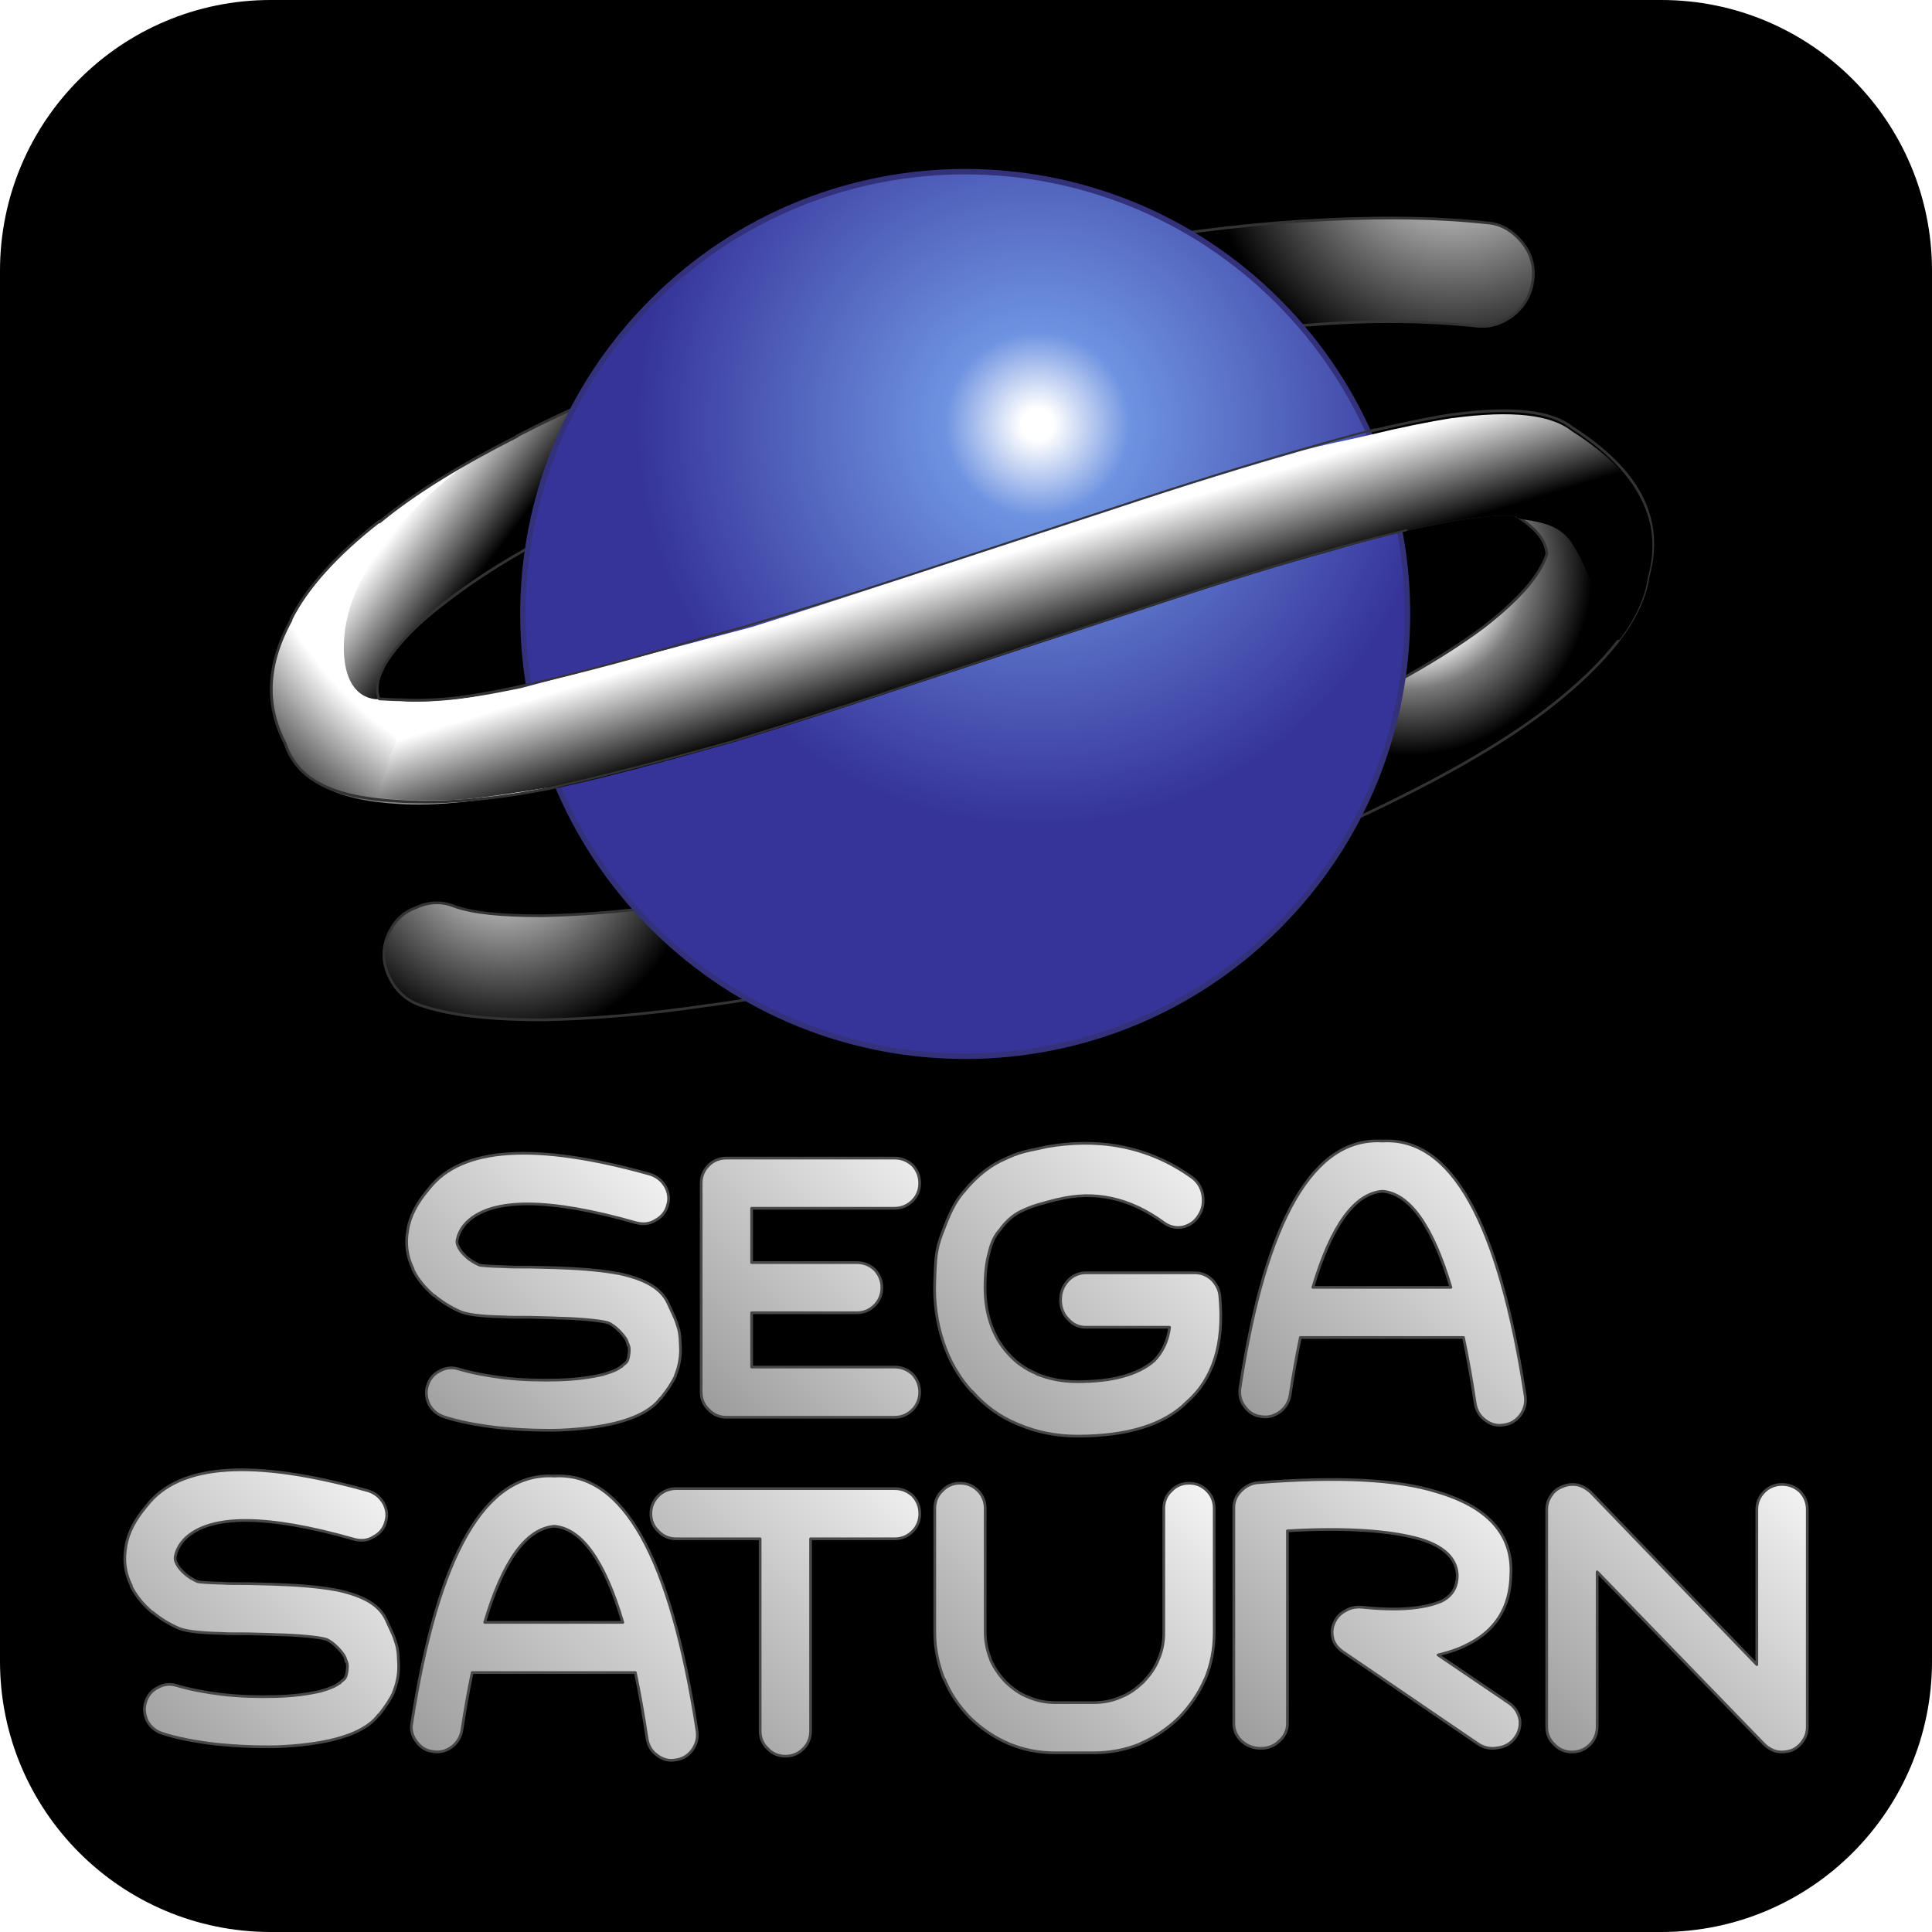
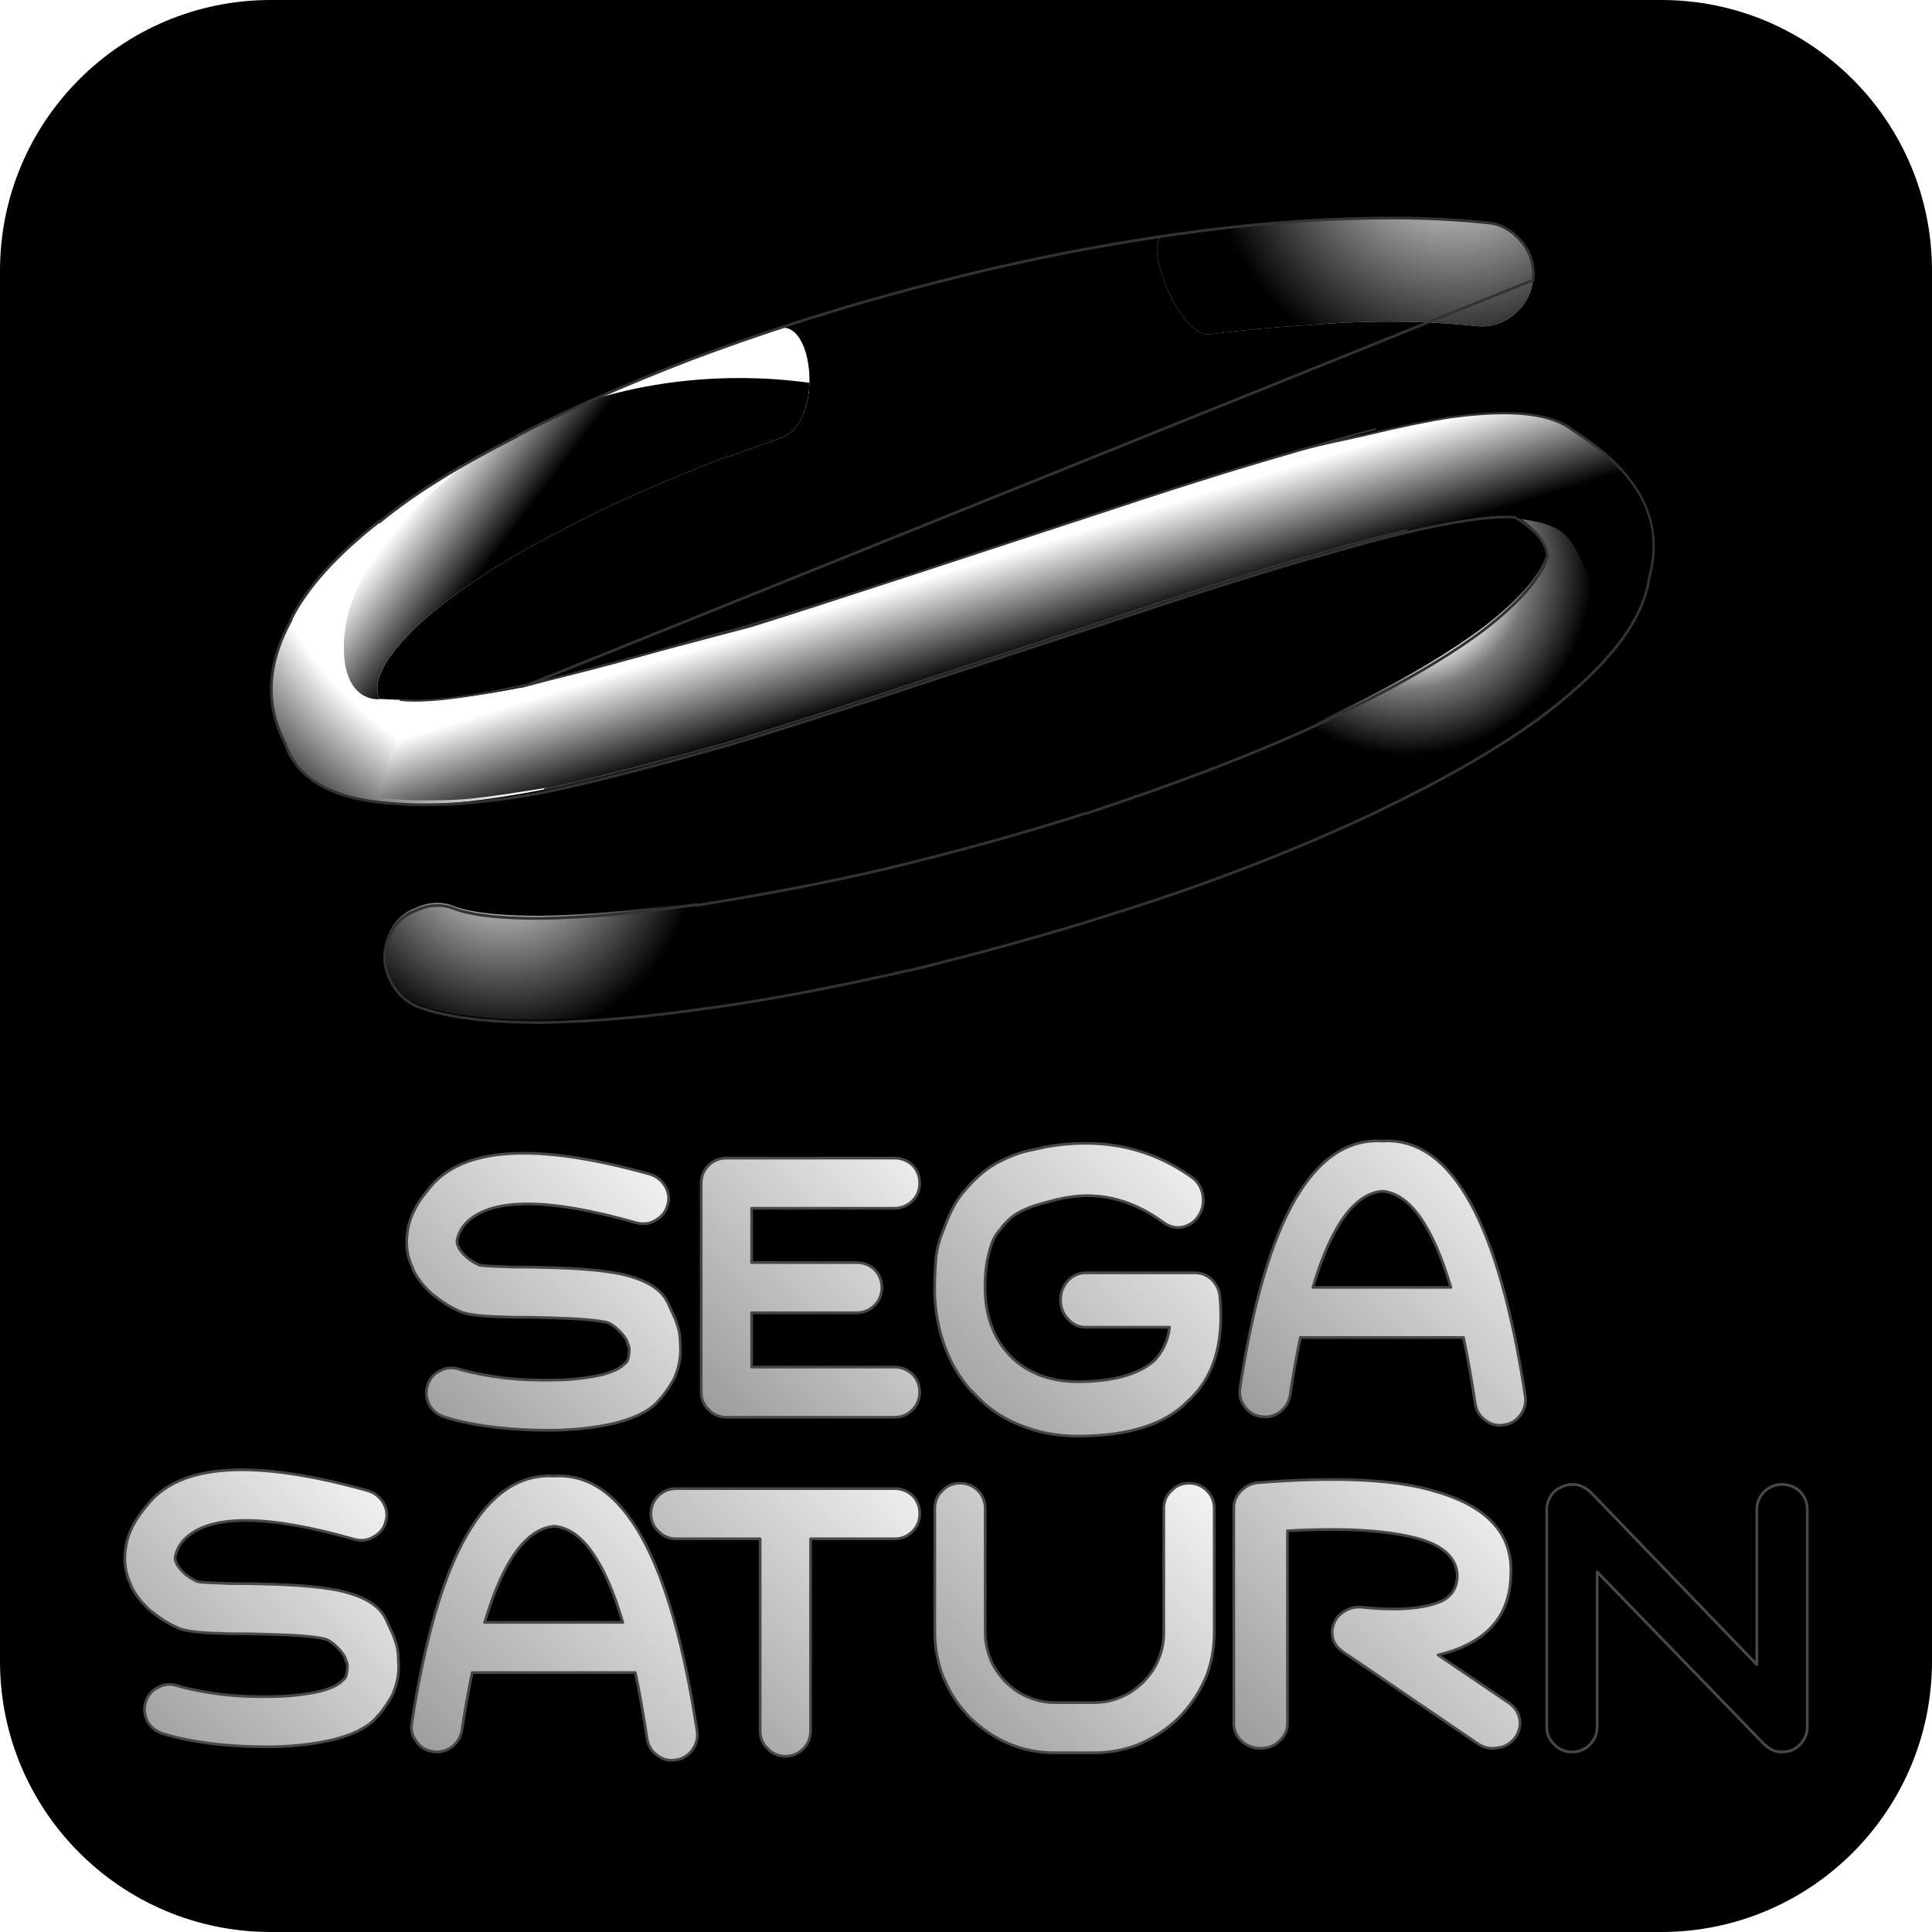
<svg xmlns="http://www.w3.org/2000/svg" xmlns:xlink="http://www.w3.org/1999/xlink" viewBox="0 0 1024 1024">
  <defs>
    <style>
      .cls-1 {
-         fill: url(#linear-gradient-10);
+         fill: #000000;
      }

      .cls-1, .cls-2, .cls-3, .cls-4, .cls-5, .cls-6, .cls-7, .cls-8, .cls-9, .cls-10 {
        stroke: #484848;
      }

      .cls-1, .cls-2, .cls-3, .cls-4, .cls-5, .cls-6, .cls-7, .cls-8, .cls-9, .cls-10, .cls-11 {
        stroke-width: 1.44px;
      }

      .cls-1, .cls-2, .cls-3, .cls-4, .cls-5, .cls-6, .cls-7, .cls-8, .cls-9, .cls-10, .cls-11, .cls-12, .cls-13 {
        stroke-linecap: round;
        stroke-linejoin: round;
      }

      .cls-14 {
        fill: url(#White_Black-2);
      }

      .cls-14, .cls-15, .cls-16, .cls-17, .cls-18, .cls-19, .cls-20, .cls-21 {
        stroke-width: 0px;
      }

      .cls-2 {
        fill: url(#linear-gradient-2);
      }

      .cls-3 {
        fill: url(#linear-gradient-4);
      }

      .cls-4 {
        fill: url(#linear-gradient-5);
      }

      .cls-5 {
        fill: url(#linear-gradient-6);
      }

      .cls-6 {
        fill: url(#linear-gradient-7);
      }

      .cls-7 {
        fill: url(#linear-gradient-8);
      }

      .cls-8 {
        fill: url(#linear-gradient-9);
      }

      .cls-9 {
        fill: url(#linear-gradient-3);
      }

      .cls-15 {
        fill: url(#radial-gradient);
      }

      .cls-16 {
        fill: url(#linear-gradient-11);
      }

      .cls-17 {
        fill: url(#linear-gradient-12);
      }

      .cls-18 {
-         fill: #000;
+         fill: #000000;
        mix-blend-mode: multiply;
      }

      .cls-10 {
        fill: url(#linear-gradient);
      }

      .cls-19 {
        fill: url(#White_Black);
      }

      .cls-11, .cls-12 {
        fill: none;
        stroke: #333;
      }

      .cls-20 {
        fill: url(#radial-gradient-2);
      }

      .cls-22 {
        isolation: isolate;
      }

      .cls-21 {
        fill: #ccc;
      }

      .cls-13 {
        fill: url(#radial-gradient-3);
        stroke: #33317a;
        stroke-width: 2.88px;
      }
    </style>
    <linearGradient id="linear-gradient" x1="215.55" y1="758.66" x2="356.53" y2="617.68" gradientUnits="userSpaceOnUse">
      <stop offset="0" stop-color="#999" />
      <stop offset=".98" stop-color="#f3f3f3" />
    </linearGradient>
    <linearGradient id="linear-gradient-2" x1="63.54" y1="929.06" x2="207.19" y2="785.42" xlink:href="#linear-gradient" />
    <linearGradient id="linear-gradient-3" x1="365.33" y1="746.72" x2="502.59" y2="609.45" xlink:href="#linear-gradient" />
    <linearGradient id="linear-gradient-4" x1="495.85" y1="761.26" x2="646.94" y2="610.16" xlink:href="#linear-gradient" />
    <linearGradient id="linear-gradient-5" x1="669.82" y1="767.1" x2="817.72" y2="619.2" xlink:href="#linear-gradient" />
    <linearGradient id="linear-gradient-6" x1="228.97" y1="946.61" x2="384.32" y2="791.26" xlink:href="#linear-gradient" />
    <linearGradient id="linear-gradient-7" x1="335.55" y1="911.66" x2="480.79" y2="766.41" xlink:href="#linear-gradient" />
    <linearGradient id="linear-gradient-8" x1="487.33" y1="925.1" x2="634.16" y2="778.26" xlink:href="#linear-gradient" />
    <linearGradient id="linear-gradient-9" x1="654.51" y1="931.61" x2="802.41" y2="783.71" xlink:href="#linear-gradient" />
    <linearGradient id="linear-gradient-10" x1="816.13" y1="930.42" x2="959.78" y2="786.77" xlink:href="#linear-gradient" />
    <radialGradient id="radial-gradient" cx="746.06" cy="302.26" fx="746.06" fy="302.26" r="98.97" gradientUnits="userSpaceOnUse">
      <stop offset=".43" stop-color="#fff" />
      <stop offset=".64" stop-color="#7a7a7a" />
      <stop offset=".99" stop-color="#000" />
    </radialGradient>
    <radialGradient id="White_Black" data-name="White, Black" cx="267.24" cy="449.12" fx="267.24" fy="449.12" r="102.15" gradientUnits="userSpaceOnUse">
      <stop offset="0" stop-color="#fff" />
      <stop offset="1" stop-color="#000" />
    </radialGradient>
    <radialGradient id="radial-gradient-2" cx="317.79" cy="234.18" fx="317.79" fy="234.18" r="234.06" gradientUnits="userSpaceOnUse">
      <stop offset=".81" stop-color="#fff" />
      <stop offset="1" stop-color="#575757" />
    </radialGradient>
    <radialGradient id="White_Black-2" data-name="White, Black" cx="770.02" cy="70.84" fx="770.02" fy="70.84" r="130.88" xlink:href="#White_Black" />
    <linearGradient id="linear-gradient-11" x1="284.08" y1="265.49" x2="244.18" y2="235.17" gradientUnits="userSpaceOnUse">
      <stop offset="0" stop-color="#000" />
      <stop offset="1" stop-color="#fff" />
    </linearGradient>
    <radialGradient id="radial-gradient-3" cx="549.88" cy="224.99" fx="549.88" fy="224.99" r="212.28" gradientTransform="translate(379.95 -266.43) rotate(45)" gradientUnits="userSpaceOnUse">
      <stop offset=".04" stop-color="#fff" />
      <stop offset=".04" stop-color="#fff" />
      <stop offset=".23" stop-color="#6e93e1" />
      <stop offset="1" stop-color="#363499" />
    </radialGradient>
    <linearGradient id="linear-gradient-12" x1="536.79" y1="348.97" x2="520.81" y2="296.78" gradientUnits="userSpaceOnUse">
      <stop offset="0" stop-color="#000" />
      <stop offset=".99" stop-color="#fff" />
    </linearGradient>
  </defs>
  <g class="cls-22">
    <g id="Arcade">
      <rect class="cls-18" y="0" width="1024" height="1024" rx="143.49" ry="143.49" />
      <g>
        <path class="cls-10" d="M352.63,628.82c-2-3.32-4.68-5.31-8.01-6.42-60.8-17.06-100-14.62-117.36,7.76-6.24,7.31-10.02,14.4-11.14,21.71-1.34,7.31-.45,14.17,2.89,20.83h-.22c2.46,5.09,6.24,9.74,11.14,13.95h.22c4.01,3.32,8.24,5.99,13.14,8.21,3.34,1.77,11.14,2.87,23.61,3.1,2.46.22,7.13.22,14.25.22,6.24.22,11.14.22,14.7.45h.22c11.14.22,22.44,1.31,26.06,2.43,3.61,1.13,9.96,7.69,10.45,10.65.51,2.94,0,0,0,0,.67,1.77,1.34,2.24.7,6.72-.65,4.49-2.03,3.69-3.81,5.91v-.22c-2.01,1.77-5.35,3.1-10.02,4.44-6.67,1.55-14.7,2.65-24.05,2.87-9.35.22-18.71,0-28.28-1.1-9.13-1.12-17.14-2.67-23.83-4.66-3.34-1.1-6.9-.88-10.02.89-3.34,1.55-5.57,4.21-6.67,7.76-1.12,3.32-.67,6.86.88,10.18,1.79,3.1,4.47,5.32,7.81,6.43,8.01,2.65,17.59,4.42,28.73,5.76,10.92,1.1,21.59,1.55,32.29,1.32,11.59-.45,21.61-1.77,29.85-3.77,11.57-2.89,19.6-7.31,23.83-13.07h.22c3.56-4.44,6.22-8.43,7.79-11.97v-.22c1.79-4.42,2.68-8.86,2.68-13.5v-.45c-.22-3.32.06-8.17-1.72-12.83-.67-2.43-1.32-3.77-4.9-11.51-3.59-7.72-11.87-12.66-26.35-15.75h-.22c-7.12-1.34-17.37-2.44-30.5-2.89-3.78-.22-8.91-.22-15.59-.45-6.67,0-11.35,0-13.81-.22-7.12-.21-11.8-.43-13.58-.88-2.46-1.12-4.68-2.44-6.46-3.99-2-1.77-3.56-3.54-4.45-5.31v-.22c-.89-1.32-1.12-2.87-.67-4.44.67-2.87,2.23-5.97,5.12-8.86,13.36-12.85,43.21-12.85,89.75.45,3.57.88,6.91.67,10.02-1.32,3.35-1.77,5.57-4.44,6.46-7.98,1.12-3.32.67-6.66-1.12-9.98Z" />
        <path class="cls-2" d="M203.24,796.6c-2-3.32-4.68-5.32-8.01-6.42-60.8-17.06-100-14.62-117.36,7.76-6.24,7.31-10.02,14.4-11.14,21.71-1.34,7.31-.45,14.17,2.89,20.83h-.22c2.46,5.09,6.24,9.74,11.14,13.95h.22c4.01,3.32,8.24,5.99,13.14,8.2,3.34,1.77,11.14,2.87,23.61,3.1,2.46.22,7.13.22,14.25.22,6.24.22,11.14.22,14.7.45h.22c11.14.22,22.44,1.31,26.06,2.43,3.61,1.13,9.96,7.69,10.45,10.65.51,2.94,0,0,0,0,.67,1.77,1.34,2.24.7,6.72-.65,4.49-2.03,3.69-3.81,5.91v-.22c-2.01,1.77-5.35,3.1-10.02,4.44-6.67,1.55-14.7,2.65-24.05,2.87-9.35.22-18.71,0-28.28-1.1-9.13-1.12-17.14-2.67-23.83-4.66-3.34-1.1-6.89-.88-10.02.89-3.34,1.55-5.57,4.21-6.67,7.76-1.12,3.32-.67,6.86.88,10.18,1.79,3.1,4.47,5.32,7.81,6.43,8.01,2.65,17.59,4.42,28.73,5.76,10.92,1.1,21.59,1.55,32.29,1.32,11.59-.45,21.61-1.77,29.85-3.77,11.57-2.89,19.6-7.31,23.83-13.07h.22c3.56-4.44,6.22-8.43,7.79-11.97v-.22c1.79-4.42,2.68-8.86,2.68-13.5v-.45c-.22-3.32.06-8.17-1.72-12.83-.67-2.43-1.32-3.77-4.9-11.51-3.59-7.72-11.87-12.66-26.35-15.75h-.22c-7.12-1.34-17.37-2.44-30.5-2.89-3.78-.22-8.91-.22-15.59-.45-6.67,0-11.35,0-13.81-.22-7.12-.21-11.8-.43-13.58-.88-2.46-1.12-4.68-2.44-6.46-3.99-2-1.77-3.56-3.54-4.45-5.31v-.22c-.89-1.32-1.12-2.87-.67-4.44.67-2.87,2.23-5.97,5.12-8.86,13.36-12.85,43.21-12.85,89.75.45,3.57.88,6.91.67,10.02-1.32,3.35-1.77,5.57-4.44,6.46-7.98,1.12-3.32.67-6.66-1.12-9.98Z" />
        <path class="cls-9" d="M483.67,617.58c-2.68-2.44-5.79-3.77-9.58-3.77h-89.09c-3.56,0-6.89,1.32-9.35,3.77-2.67,2.65-4.01,5.76-4.01,9.53v110.77c0,3.54,1.34,6.88,4.01,9.31,2.46,2.67,5.79,3.99,9.35,3.99h89.09c3.78,0,6.89-1.32,9.58-3.99,2.44-2.43,3.78-5.76,3.78-9.31,0-3.77-1.34-6.86-3.78-9.53-2.68-2.43-5.79-3.77-9.58-3.77h-75.72v-28.79h55.67c3.78,0,6.89-1.32,9.58-3.99,2.44-2.44,3.78-5.76,3.78-9.31,0-3.77-1.34-6.86-3.78-9.53-2.68-2.44-5.79-3.77-9.58-3.77h-55.67v-28.79h75.72c3.78,0,6.89-1.34,9.58-3.99,2.44-2.44,3.78-5.54,3.78-9.31s-1.34-6.88-3.78-9.53Z" />
        <path class="cls-3" d="M637.47,633.26c-.67-3.85-2.67-6.96-5.55-9.13-24.45-17.56-51.24-20.88-77.14-16.34-10.22,2.39-13.52,2.17-24.68,7.69-11.14,5.51-18.9,15.75-18.9,15.75-5.33,5.78-8.22,12.83-11.78,22.18-3.56,9.35-3.54,14-3.99,25.54-.45,11.54,1.1,22.12,4.44,32.21,3.34,10.1,8.44,19.01,15.34,26.46v-.24c6.67,7.69,14.89,13.69,24.45,17.54,9.56,4.09,20.01,6.26,31.35,6.26,26.67,0,46.02-6.02,58.02-18.04,14-12.26,19.78-30.77,17.56-55.54-.22-3.85-1.77-6.74-4.23-9.37-2.67-2.41-5.55-3.61-9.11-3.61h-57.8c-3.54,0-6.88,1.44-9.34,4.09-2.67,2.87-3.99,6.24-3.99,10.34,0,3.85,1.32,7.45,3.99,10.09,2.46,2.89,5.79,4.33,9.34,4.33h44.47c-.89,7.21-3.78,13.23-8.24,17.8-8.67,7.46-22.22,11.06-40.67,11.06-7.79,0-15.11-1.44-21.56-4.09l-.22-.24c-5.78-2.41-10.66-5.78-14.89-10.58-4.23-4.56-7.34-10.1-9.34-16.1-2.22-6.5-3.11-13.71-2.89-21.4.22-8.17,1.12-12.61,2.66-18.13,1.12-4.1,2.89-7.46,5.33-10.1,0,0,3.98-6.18,10.68-9.51,6.7-3.35,11.56-4.33,19.77-6.5h.22c19.57-4.8,38.24-.72,56.25,12.5,3.11,2.17,6.45,2.89,9.99,2.17,3.56-.96,6.45-2.89,8.46-6.25,2-3.11,2.67-6.72,2-10.82Z" />
        <path class="cls-4" d="M805.77,750.12c2.23-3.1,3.11-6.19,2.66-9.96-14.03-92.4-39.18-137.6-75.72-135.38-36.52-2.22-61.91,41.43-75.49,130.94-.45,3.54.22,6.86,2.46,9.75,2.22,3.1,5.12,4.87,8.68,5.31,3.56.65,6.89-.22,10.02-2.44,2.89-2.22,4.68-5.09,5.35-8.64,1.68-11.12,3.51-21.39,5.49-30.8h86.46c2.25,10.65,4.34,22.39,6.26,35.23.67,3.54,2.24,6.43,5.35,8.65,2.89,2.22,6.24,3.1,9.8,2.43,3.56-.43,6.45-2.2,8.68-5.09ZM695.84,682.34c9.74-32.78,22.08-49.77,36.87-50.96,14.35,1.18,26.54,18.18,36.31,50.96h-73.18Z" />
        <path class="cls-5" d="M239.42,925.93c2.91-2.22,4.69-5.11,5.35-8.65,1.69-11.11,3.53-21.39,5.49-30.79h86.49c2.25,10.65,4.33,22.39,6.24,35.23.67,3.54,2.22,6.43,5.35,8.63,2.89,2.22,6.22,3.11,9.8,2.44,3.56-.45,6.45-2.22,8.68-5.09,2.22-3.11,3.11-6.21,2.67-9.98-14.03-92.38-39.2-137.58-75.72-135.37-36.52-2.22-61.69,41.43-75.5,130.94-.67,3.54.22,6.86,2.44,9.74,2.23,3.11,5.12,4.88,8.7,5.31,3.78.67,6.9-.21,10.01-2.43ZM256.88,859.9c9.75-32.77,22.09-49.75,36.89-50.95,14.49,1.17,26.64,18.18,36.34,50.95h-73.23Z" />
        <path class="cls-6" d="M483.74,792.77c-2.67-2.43-5.79-3.77-9.58-3.77h-115.8c-3.57,0-6.91,1.34-9.37,3.77-2.67,2.67-4.01,5.76-4.01,9.53,0,3.54,1.34,6.86,4.01,9.31,2.46,2.67,5.79,3.99,9.37,3.99h44.53v101.91c0,3.54,1.34,6.88,4.01,9.31,2.46,2.67,5.79,3.99,9.35,3.99,3.8,0,6.91-1.32,9.58-3.99,2.46-2.43,3.8-5.76,3.8-9.31v-101.91h44.53c3.78,0,6.91-1.32,9.58-3.99,2.46-2.44,3.78-5.76,3.78-9.31,0-3.77-1.32-6.86-3.78-9.53Z" />
        <path class="cls-7" d="M639.77,790.12c-2.67-2.67-5.78-3.99-9.58-3.99-3.56,0-6.9,1.32-9.35,3.99-2.67,2.43-4.01,5.76-4.01,9.31v65.79c0,5.11-.89,9.98-2.89,14.41-1.79,4.64-4.68,8.41-8.03,11.95-3.56,3.32-7.34,6.21-12.02,7.98-4.45,2-9.35,2.87-14.48,2.87h-19.82c-5.12,0-9.8-.88-14.48-2.87-4.68-1.77-8.46-4.66-12.02-7.98-3.35-3.54-6.02-7.31-8.03-11.75v-.21c-1.77-4.44-2.89-9.31-2.89-14.41v-65.79c0-3.54-1.34-6.88-3.78-9.31-2.68-2.67-5.79-3.99-9.58-3.99-3.56,0-6.91,1.32-9.35,3.99-2.68,2.43-4.01,5.76-4.01,9.31v65.79c0,8.65,1.77,16.84,4.9,24.82h.22c3.11,7.76,7.79,14.4,13.58,20.38,6,5.76,12.69,10.41,20.48,13.74,7.81,3.32,16.04,4.87,24.95,4.87h19.82c8.91,0,17.14-1.55,25.17-4.87h-.22c7.79-3.34,14.48-7.98,20.5-13.74,5.78-5.99,10.45-12.62,13.81-20.38v.22c3.34-7.98,4.9-16.17,4.9-25.04v-65.79c0-3.54-1.34-6.88-3.8-9.31Z" />
        <path class="cls-8" d="M657.73,790.25c-2.36,2.43-3.78,5.28-3.78,8.79v114.42c0,3.51,1.42,6.81,4.02,9.24,2.84,2.63,6.4,3.96,10.18,3.96,4.04,0,7.34-1.32,9.96-3.96,2.84-2.43,4.26-5.73,4.26-9.24v-102.1c30.55-1.76,54-.21,70.34,4.4,12.31,3.74,18.94,9.9,19.65,18.48.24,6.81-2.6,11.67-8.52,14.53-9.48,3.96-23.45,5.06-41.91,3.08-3.32-.22-6.16.22-9,1.98-2.84,1.53-4.74,3.74-5.92,6.61-1.18,2.63-1.18,5.49-.48,8.35.94,2.87,2.84,5.06,5.44,6.83l71.06,48.41c3.08,2.19,6.62,3.08,10.42,2.41,4.02-.43,7.1-2.2,9.47-5.28,2.14-2.86,3.08-6.16,2.62-9.67-.72-3.75-2.62-6.61-5.7-8.81l-37.65-25.52c5.44-1.31,10.18-2.86,14.21-4.84,16.1-7.49,24.16-20.24,24.4-38.07.94-21.12-12.32-35.64-39.31-43.57-21.09-6.59-52.59-8.14-94.51-4.84-3.54.22-6.62,1.76-9.24,4.41Z" />
        <path class="cls-1" d="M822.24,792.55c-1.56,2.22-2.44,4.66-2.44,7.53v115.21c0,3.56,1.32,6.88,4.01,9.31,2.44,2.67,5.78,3.99,9.35,3.99,3.78,0,6.89-1.32,9.58-3.99,2.44-2.43,3.78-5.75,3.78-9.31v-82.18l88.41,91.28c2.01,1.98,4.23,3.32,6.91,3.97,2.66.45,5.12.22,7.79-.65,2.46-1.12,4.45-2.67,6.02-5.09,1.56-2.22,2.24-4.66,2.24-7.33v-115.21c0-3.77-1.34-6.86-3.8-9.53-2.66-2.43-5.78-3.77-9.58-3.77-3.56,0-6.89,1.34-9.35,3.77-2.67,2.67-4.01,5.76-4.01,9.53v82.2l-88.18-91.5c-2.01-1.77-4.23-3.1-6.91-3.77-2.67-.43-5.35-.22-7.79.89-2.46.88-4.68,2.44-6.02,4.64Z" />
        <path class="cls-15" d="M788.43,273.07c7.09-.67,12.21-.69,15.37-.06v.46c10.1,6.43,15.63,12.88,16.09,20.22-3.69,11.49-15.18,24.37-33.57,38.63-22.06,16.54-52.4,33.55-89.64,51.01-16.9,7.71-34.7,15.12-53.41,22.31-21.47,8.27-18.24,65.71-2.49,60,28.11-10.18,54.44-21,78.88-32.19,41.37-19.31,74.94-38.16,100.22-57.46,32.18-24.84,50.56-48.27,53.77-70.8,5.95-21.79.75-41.2-15.77-58.75-6.48-6.89-72.67,26.94-69.46,26.64Z" />
        <path class="cls-19" d="M415.74,470.31c-16.15,3.05-31.86,5.71-47.26,8.17l.46-.46c-31.25,4.6-58.39,6.9-81.82,7.36h-.46c-20.22,0-35.86-1.37-45.97-5.06-6.9-2.76-13.79-2.3-20.69.93-7.36,2.76-11.96,8.27-14.72,15.16-2.76,7.36-2.3,14.25.93,21.15,3.21,6.9,8.27,11.96,15.16,14.72,14.72,5.51,36.31,8.27,66.19,8.27,25.28-.46,54.71-2.76,88.73-7.82h.46c17-2.36,34.48-5.32,52.38-8.78,16.95-3.26,3.72-56.85-13.41-53.63Z" />
        <path class="cls-20" d="M412.15,174.2c-15.55,5.16-30.71,10.52-45.5,16.06-34.48,13.34-65.28,26.67-92.86,40.92h.46c-29.88,15.16-54.24,29.88-73.09,45.5v-.46c-22.98,17.92-38.61,35.4-46.89,51.94v.46c-12.87,23.45-13.79,45.06-3.21,65.28,6.43,19.76,26.19,30.34,59.76,32.18,19.3,1.37,45.51-1.39,78.61-7.82,16.63-3.43,35.59-8.14,57-13.85,12.9-3.45-2.44-56.53-15.15-53.09-19.7,5.36-37.24,9.62-52.89,12.7-27.12,5.51-48.27,7.81-64.35,6.89-6.43,0-11.03-.46-12.86-.46l-.46-.46c-1.37-4.6-.91-10.1,2.3-15.63v-.46c5.99-10.57,16.55-22.06,32.18-34.01,17.01-13.33,38.16-26.66,63.89-39.54,25.74-13.79,54.71-26.19,86.89-38.61v.46c9.11-3.43,18.39-6.8,27.79-10.07,23.34-8.11,17.6-64.29-1.6-57.94Z" />
        <path class="cls-21" d="M641.14,177.17c17.75-2.28,35.07-3.88,51.87-4.84,33.1-2.76,62.98-2.3,89.17.46,7.82.93,14.25-1.37,20.22-5.97,5.99-5.06,9.19-11.04,10.12-18.39.93-7.82-1.37-14.72-5.97-20.24-5.06-5.97-11.04-9.64-18.39-10.1-29.43-3.22-62.52-3.22-98.83-.93-23.32,1.58-47.48,4.23-72.67,7.96-11.57,1.71,8.25,54.11,24.47,52.03Z" />
        <path class="cls-14" d="M641.14,177.17c17.75-2.28,35.07-3.88,51.87-4.84,33.1-2.76,62.98-2.3,89.17.46,7.82.93,14.25-1.37,20.22-5.97,5.99-5.06,9.19-11.04,10.12-18.39.93-7.82-1.37-14.72-5.97-20.24-5.06-5.97-11.04-9.64-18.39-10.1-29.43-3.22-62.52-3.22-98.83-.93-23.32,1.58-47.48,4.23-72.67,7.96-11.57,1.71,8.25,54.11,24.47,52.03Z" />
        <path class="cls-16" d="M182.23,343.09c0,29.8,19.07,27.63,19.04,27.39,0-.02-.03-.02-.11-.02l-.46-.46c-1.37-4.6-.91-10.1,2.3-15.63v-.46c5.99-10.57,16.55-22.06,32.18-34.01,17.01-13.33,38.16-26.66,63.89-39.54,25.74-13.79,54.71-26.19,86.89-38.61v.46c9.11-3.43,18.39-6.8,27.79-10.07,10.28-3.58,14.92-16.49,15.26-29.26-12.02-1.64-24.4-2.51-37.08-2.51-27.39,0-53.49,4.02-77.2,11.28-14.38,6.37-28.01,12.83-40.94,19.52h.46c-9.31,4.72-18.07,9.4-26.32,14.08-33.26,25.51-65.69,60.06-65.69,97.82Z" />
-         <path class="cls-11" d="M812.53,148.44c.93-7.82-1.37-14.72-5.97-20.24-5.06-5.97-11.04-9.64-18.39-10.1-29.43-3.22-62.52-3.22-98.83-.93-34.03,2.3-69.88,6.89-108.02,13.79-36.33,6.43-73.1,15.18-109.87,25.28-36.77,10.12-71.7,21.61-104.8,34.01-34.48,13.34-65.28,26.67-92.86,40.92h.46c-29.88,15.16-54.24,29.88-73.09,45.5v-.46c-22.98,17.92-38.61,35.4-46.89,51.94v.46c-12.87,23.45-13.79,45.06-3.21,65.28,6.43,19.76,25.84,28.91,59.4,30.75,19.3,1.37,45.86.04,78.96-6.39,26.66-5.51,59.29-14.25,98.37-25.28,28.49-8.73,64.82-20.22,108.93-34.94l109.41-35.85c39.98-13.33,72.62-23.45,97.9-30.34,30.8-9.19,55.16-14.7,73.55-17.46,12.88-1.84,21.61-2.3,26.21-1.39v.46c10.1,6.43,15.63,12.88,16.09,20.22-3.69,11.49-15.18,24.37-33.57,38.63-22.06,16.54-52.4,33.55-89.64,51.01-36.31,16.55-76.76,31.73-121.35,46.43h-.46c-34.48,11.03-69.86,20.69-106.17,29.42-35.4,8.28-68.51,14.25-100.22,19.31l.46-.46c-31.25,4.6-58.39,6.9-81.82,7.36h-.46c-20.22,0-35.86-1.37-45.97-5.06-6.9-2.76-13.79-2.3-20.69.93-7.36,2.76-11.96,8.27-14.72,15.16-2.76,7.36-2.3,14.25.93,21.15,3.21,6.9,8.27,11.96,15.16,14.72,14.72,5.51,36.31,8.27,66.19,8.27,25.28-.46,54.71-2.76,88.73-7.82h.46c33.09-4.6,68.03-11.49,104.34-19.76h.46c37.7-9.19,74.47-19.31,110.32-30.8,46.89-14.7,89.64-31.25,127.78-48.71,41.37-19.31,74.94-38.16,100.22-57.46,32.18-24.84,50.56-48.27,53.77-70.8,8.28-30.33-5.04-56.07-40.44-78.59-11.03-8.75-31.71-11.04-62.98-6.9h-.45c-20.24,3.21-47.36,9.19-80.91,18.83-25.74,7.36-58.85,17.48-100.22,31.27l-109.4,35.85c-43.67,14.25-79.07,25.75-107.1,34.01-37.24,11.04-68.04,19.31-93.79,24.37-27.12,5.51-48.27,7.81-64.35,6.89-6.43,0-11.03-.46-12.86-.46l-.46-.46c-1.37-4.6-.91-10.1,2.3-15.63v-.46c5.99-10.57,16.55-22.06,32.18-34.01,17.01-13.33,38.16-26.66,63.89-39.54,25.74-13.79,54.71-26.19,86.89-38.61v.46c31.71-11.96,65.26-22.98,100.2-32.64,35.4-10.12,70.32-18.39,105.26-24.36,35.4-6.9,69.41-11.04,101.59-12.88,33.1-2.76,62.98-2.3,89.17.46,7.82.93,14.25-1.37,20.22-5.97,5.99-5.06,9.19-11.04,10.12-18.39Z" />
-         <circle class="cls-13" cx="511.58" cy="325.42" r="234.43" transform="translate(-80.27 457.05) rotate(-45)" />
+         <path class="cls-11" d="M812.53,148.44c.93-7.82-1.37-14.72-5.97-20.24-5.06-5.97-11.04-9.64-18.39-10.1-29.43-3.22-62.52-3.22-98.83-.93-34.03,2.3-69.88,6.89-108.02,13.79-36.33,6.43-73.1,15.18-109.87,25.28-36.77,10.12-71.7,21.61-104.8,34.01-34.48,13.34-65.28,26.67-92.86,40.92h.46c-29.88,15.16-54.24,29.88-73.09,45.5v-.46c-22.98,17.92-38.61,35.4-46.89,51.94v.46c-12.87,23.45-13.79,45.06-3.21,65.28,6.43,19.76,26.19,30.34,59.76,32.18,19.3,1.37,45.86.04,78.96-6.39,26.66-5.51,59.29-14.25,98.37-25.28,28.49-8.73,64.82-20.22,108.93-34.94l109.41-35.85c39.98-13.33,72.62-23.45,97.9-30.34,30.8-9.19,55.16-14.7,73.55-17.46,12.88-1.84,21.61-2.3,26.21-1.39v.46c10.1,6.43,15.63,12.88,16.09,20.22-3.69,11.49-15.18,24.37-33.57,38.63-22.06,16.54-52.4,33.55-89.64,51.01-36.31,16.55-76.76,31.73-121.35,46.43h-.46c-34.48,11.03-69.86,20.69-106.17,29.42-35.4,8.28-68.51,14.25-100.22,19.31l.46-.46c-31.25,4.6-58.39,6.9-81.82,7.36h-.46c-20.22,0-35.86-1.37-45.97-5.06-6.9-2.76-13.79-2.3-20.69.93-7.36,2.76-11.96,8.27-14.72,15.16-2.76,7.36-2.3,14.25.93,21.15,3.21,6.9,8.27,11.96,15.16,14.72,14.72,5.51,36.31,8.27,66.19,8.27,25.28-.46,54.71-2.76,88.73-7.82h.46c33.09-4.6,68.03-11.49,104.34-19.76h.46c37.7-9.19,74.47-19.31,110.32-30.8,46.89-14.7,89.64-31.25,127.78-48.71,41.37-19.31,74.94-38.16,100.22-57.46,32.18-24.84,50.56-48.27,53.77-70.8,8.28-30.33-5.04-56.07-40.44-78.59-11.03-8.75-31.71-11.04-62.98-6.89h-.45c-12.26,1.95-27.05,4.92-44.28,9.1-11.19,2.71-23.41,4.79-36.63,8.59-12.77,3.66-27.36,7.98-43.86,13.1-16.76,5.2-35.5,11.2-56.36,18.16l-109.4,35.85c-30.95,10.1-57.73,18.82-80.7,25.98l-122.18,32.32Z" />
+         <path class="cls-13" cx="511.58" cy="325.42" r="234.43" transform="translate(-80.27 457.05) rotate(-45)" />
        <path class="cls-17" d="M276.2,364.68c-2.69.52-73.52,16.01-85.23,4.3-3.44-3.44,7.45,5.33,18.55,19.77,1.41,1.83.5,4.88-1.14,8.63-.38.86-.79,1.13-1.49,2.06-.33.44-.43,2.21-.48,2.67-.18,1.43-.94,2.58-1.15,3.84-.67,4.02-3.04,7.22-3.55,9.79-.19.97,1.25,1.85,1.15,2.64-.1.85-1.83,1.07-1.77,1.74.06.68-1.96.9-1.78,1.46.05.15-.06.71.3.8,1.37.32,4.63.63,5.09.7.7.1,7.01,1.03,16.06,1.1,9.05.07,20.18.08,29.93-1,5.97-.66,12.19-1.5,18.03-2.36,7.69-1.13,14.73-2.28,19.69-3.06,4.61-.73,6.68-.19,7.33-.13,25.41-5.54,55.91-13.76,91.87-23.91,28.49-8.73,64.82-20.22,108.93-34.94l109.41-35.85c22.06-7.36,41.88-13.73,59.47-19.12,14.3-4.39,27.1-8.12,38.43-11.22,13.95-4.15,26.56-7.55,37.91-10.3,13.73-3.32,25.57-5.67,35.64-7.17,12.88-1.84,21.61-2.3,26.21-1.39v.46c3.88,2.47,20.8.51,29.35,13.44,13.77,20.81,20.52,58.29,26.14,50.6,8.03-11,12.86-21.75,14.36-32.32,8.28-30.33-5.04-54.92-40.44-77.44-11.03-8.75-31.71-11.04-62.98-6.89h-.45c-12.26,1.95-27.05,4.92-44.28,9.1-11.19,2.71-23.41,4.79-36.63,8.59-12.77,3.66-27.36,7.98-43.86,13.1-16.76,5.2-35.5,11.2-56.36,18.16l-109.4,35.85c-30.95,10.1-57.73,18.82-80.7,25.98l-122.18,32.32Z" />
        <path class="cls-12" d="M728.88,227.51c-11.19,2.71-26.78,7.21-39.99,11.01-25.74,7.36-58.85,17.48-100.22,31.27l-109.4,35.85c-33.29,10.87-61.46,19.67-85.53,26.69-10.45,3.05-17.79,4.67-21.55,5.78-36.34,10.77-125.33,36.7-159.88,32.91" />
        <path class="cls-12" d="M288.77,418.26c25.41-5.54,63.06-15.13,99.02-25.28,28.49-8.73,64.82-20.22,108.93-34.94l109.41-35.85c39.98-13.33,72.62-23.45,97.9-30.34,13.95-4.15,30.02-8.13,41.37-10.87" />
      </g>
    </g>
  </g>
</svg>
